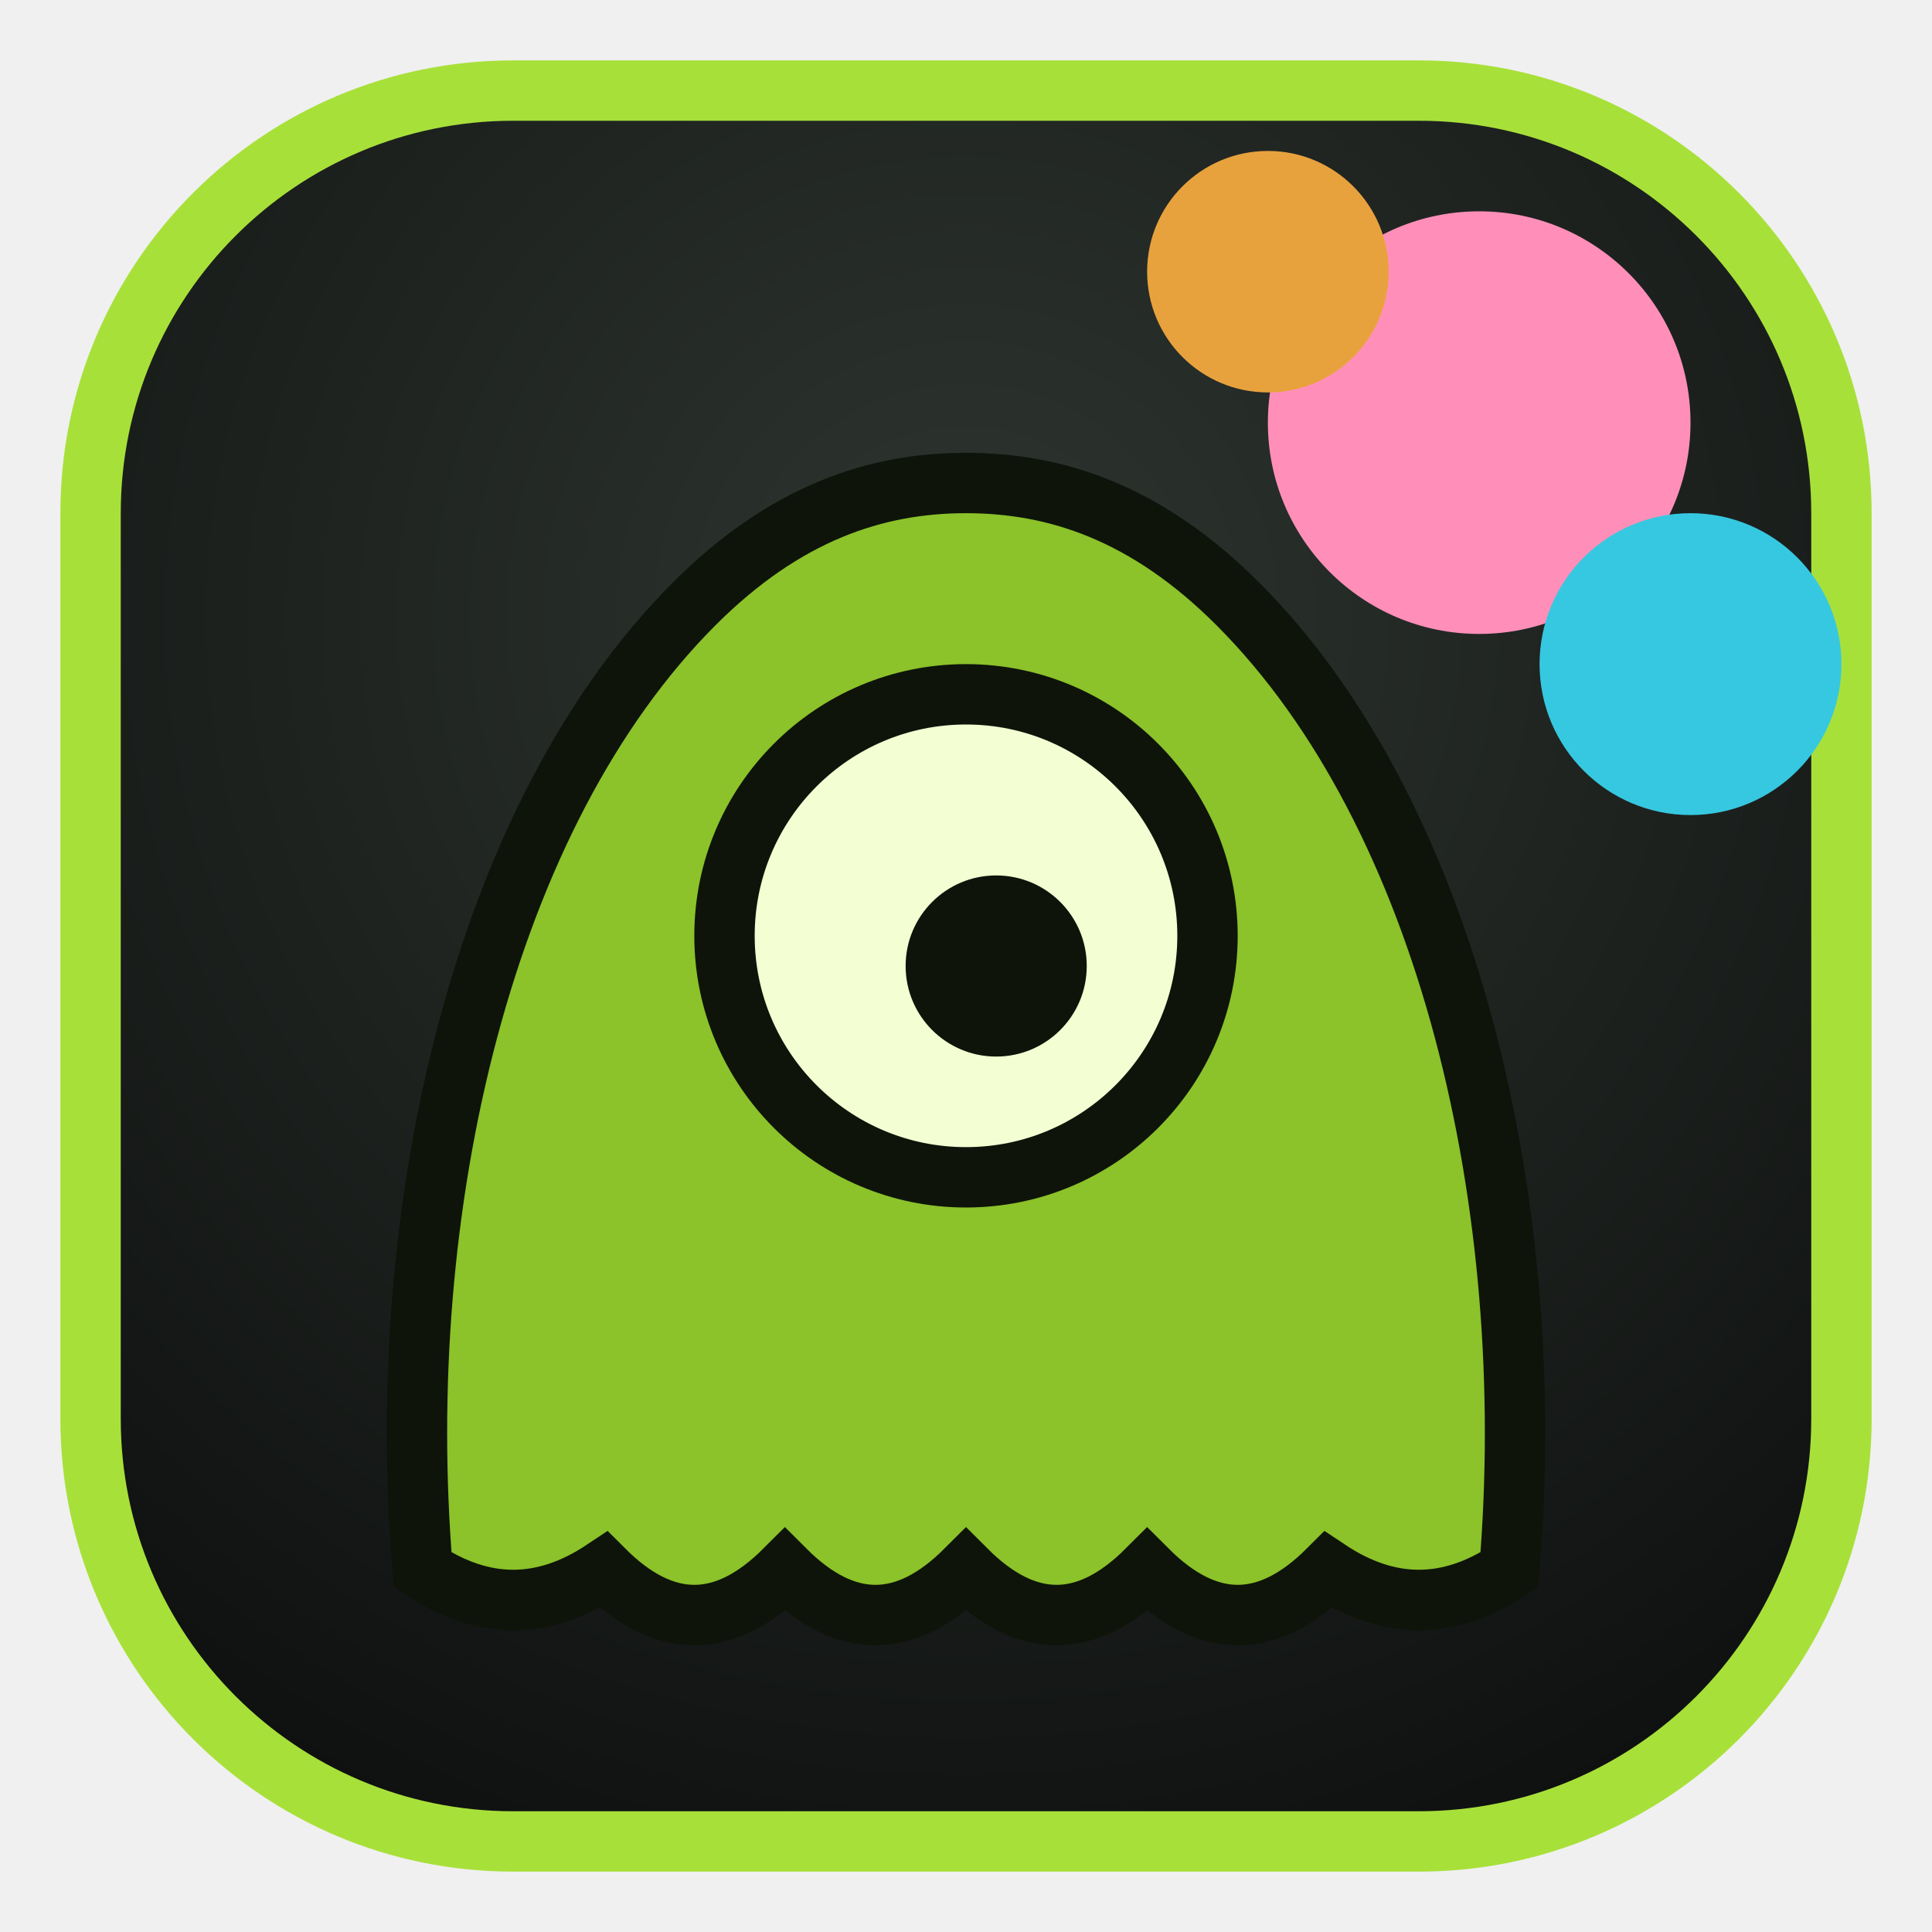
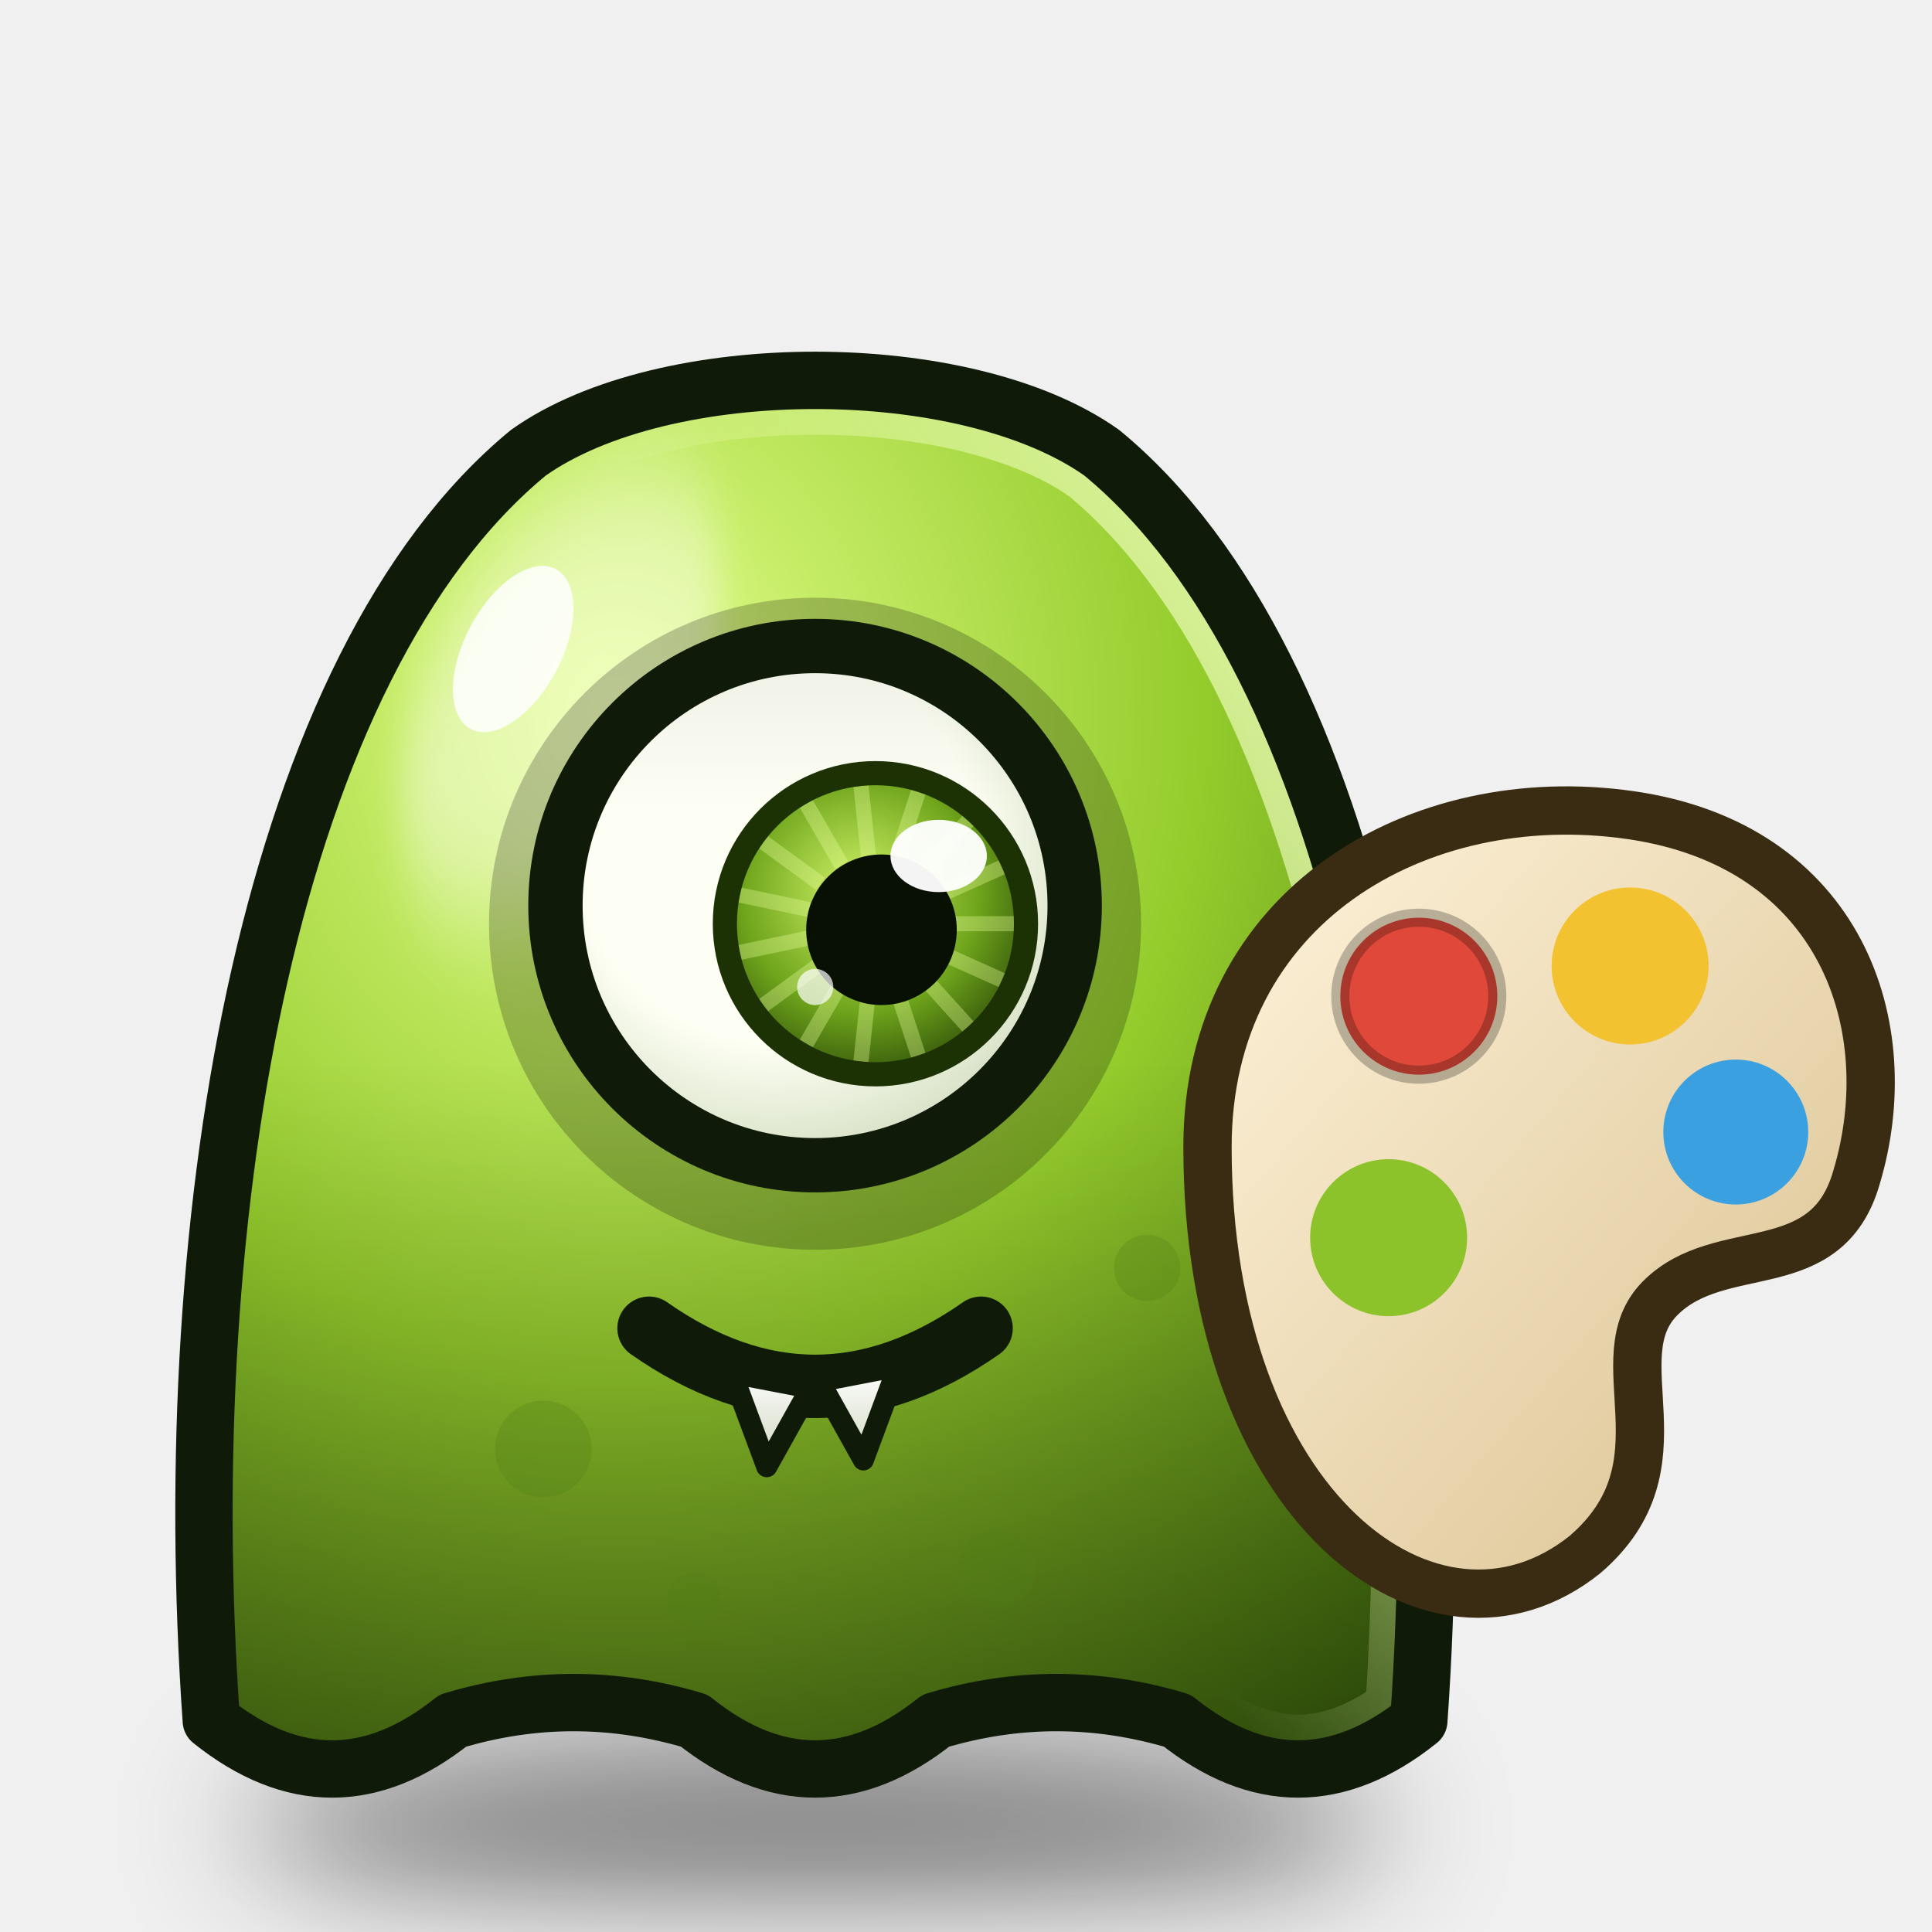
<svg xmlns="http://www.w3.org/2000/svg" viewBox="0 0 64 64" width="64" height="64">
  <defs>
-     <radialGradient id="stg" cx="0.5" cy="0.3" r="0.8">
-       <stop offset="0" stop-color="#2e3530" />
-       <stop offset="1" stop-color="#0d0f0e" />
+     <radialGradient id="m341b" cx=".34" cy=".24" r=".95">
+       <stop offset="0" stop-color="#e4ff8a" />
+       <stop offset=".5" stop-color="#94cc2c" />
+       <stop offset="1" stop-color="#3f6a0c" />
    </radialGradient>
+     <linearGradient id="m341ao" x1="0" y1="0" x2="0" y2="1">
+       <stop offset=".55" stop-color="#000" stop-opacity="0" />
+       <stop offset="1" stop-color="#000" stop-opacity=".42" />
+     </linearGradient>
+     <linearGradient id="m341rim" x1="1" y1=".2" x2="0" y2=".8">
+       <stop offset="0" stop-color="#f3ffc4" stop-opacity=".95" />
+       <stop offset=".45" stop-color="#f3ffc4" stop-opacity="0" />
+     </linearGradient>
+     <clipPath id="m341c">
+       <path d="M7,57 C5.8,40 9,22 17.5,15 C22,11.8 32,11.8 36.5,15 C45,22 48.2,40 47,57 Q43.00,60.2 39.00,57 Q35.00,55.8 31.00,57 Q27.00,60.2 23.00,57 Q19.00,55.8 15.00,57 Q11.00,60.2 7.00,57Z" />
+     </clipPath>
+     <filter id="m341bl" x="-50%" y="-50%" width="200%" height="200%">
+       <feGaussianBlur stdDeviation="1.3" />
+     </filter>
+     <filter id="m341sh" x="-50%" y="-50%" width="200%" height="200%">
+       <feGaussianBlur stdDeviation="2.2" />
+     </filter>
  </defs>
-   <rect x="3" y="3" width="58" height="58" rx="14" fill="url(#stg)" stroke="#a8e03a" stroke-width="2" />
-   <path d="M14,52 C13,40 16,27 23,20 C26,17 29,16 32,16 C35,16 38,17 41,20 C48,27 51,40 50,52 Q47,54 44,52 Q41,55 38,52 Q35,55 32,52 Q29,55 26,52 Q23,55 20,52 Q17,54 14,52Z" fill="#8cc22a" stroke="#0e140a" stroke-width="2" />
-   <circle cx="32" cy="31" r="8" fill="#f3ffd2" stroke="#0e140a" stroke-width="2" />
-   <circle cx="33" cy="32" r="3" fill="#0e140a" />
-   <circle cx="49" cy="14" r="7" fill="#ff8fb8" />
-   <circle cx="56" cy="22" r="5" fill="#36c8e0" />
-   <circle cx="42" cy="9" r="4" fill="#e8a23d" />
+   <ellipse cx="27" cy="60.5" rx="19" ry="3.2" fill="#000" opacity=".45" filter="url(#m341sh)" />
+   <path d="M7,57 C5.8,40 9,22 17.5,15 C22,11.8 32,11.8 36.5,15 C45,22 48.2,40 47,57 Q43.00,60.2 39.00,57 Q35.00,55.8 31.00,57 Q27.00,60.2 23.00,57 Q19.00,55.8 15.00,57 Q11.00,60.2 7.00,57Z" fill="url(#m341b)" />
+   <g clip-path="url(#m341c)">
+     <rect x="0" y="0" width="64" height="64" fill="url(#m341ao)" />
+     <path d="M7,57 C5.8,40 9,22 17.5,15 C22,11.8 32,11.8 36.5,15 C45,22 48.2,40 47,57 Q43.00,60.2 39.00,57 Q35.00,55.8 31.00,57 Q27.00,60.2 23.00,57 Q19.00,55.8 15.00,57 Q11.00,60.2 7.00,57Z" fill="none" stroke="url(#m341rim)" stroke-width="3.6" />
+     <g fill="#4f7c14" opacity=".28">
+       <circle cx="18" cy="48" r="1.6" />
+       <circle cx="38" cy="42" r="1.1" />
+       <circle cx="23" cy="53" r=".9" />
+       <circle cx="33" cy="52" r="1.3" />
+     </g>
+     <ellipse cx="18.6" cy="23" rx="4.4" ry="8" transform="rotate(28 18.6 23)" fill="#fff" opacity="0.42" filter="url(#m341bl)" />
+     <ellipse cx="17" cy="21.5" rx="1.6" ry="3" transform="rotate(28 17 21.5)" fill="#fff" opacity=".85" />
+   </g>
+   <path d="M7,57 C5.8,40 9,22 17.5,15 C22,11.8 32,11.8 36.5,15 C45,22 48.2,40 47,57 Q43.00,60.2 39.00,57 Q35.00,55.8 31.00,57 Q27.00,60.2 23.00,57 Q19.00,55.8 15.00,57 Q11.00,60.2 7.00,57Z" fill="none" stroke="#0f1a08" stroke-width="1.9" stroke-linejoin="round" />
+   <defs>
+     <radialGradient id="e342s" cx=".42" cy=".38" r=".7">
+       <stop offset=".55" stop-color="#fdfff4" />
+       <stop offset="1" stop-color="#c9d6b4" />
+     </radialGradient>
+     <radialGradient id="e342i" cx=".45" cy=".4" r=".65">
+       <stop offset="0" stop-color="#d3f56a" />
+       <stop offset=".6" stop-color="#6fa51c" />
+       <stop offset="1" stop-color="#2d4c08" />
+     </radialGradient>
+     <linearGradient id="e342lid" x1="0" y1="0" x2="0" y2="1">
+       <stop offset="0" stop-color="#000" stop-opacity=".35" />
+       <stop offset=".45" stop-color="#000" stop-opacity="0" />
+     </linearGradient>
+     <clipPath id="e342c">
+       <circle cx="27" cy="30" r="8.6" />
+     </clipPath>
+   </defs>
+   <circle cx="27" cy="30.6" r="10.8" fill="#000" opacity=".22" />
+   <circle cx="27" cy="30" r="8.6" fill="url(#e342s)" />
+   <g clip-path="url(#e342c)">
+     <circle cx="29" cy="30.6" r="4.988" fill="url(#e342i)" />
+     <path d="M31.24,30.60 L33.59,30.60 M31.05,31.51 L33.19,32.47 M30.50,32.27 L32.07,34.01 M29.69,32.73 L30.42,34.96 M28.77,32.83 L28.52,35.16 M27.88,32.54 L26.71,34.57 M27.18,31.92 L25.29,33.30 M26.80,31.07 L24.51,31.55 M26.80,30.13 L24.51,29.65 M27.18,29.28 L25.29,27.90 M27.88,28.66 L26.71,26.63 M28.77,28.37 L28.52,26.04 M29.69,28.47 L30.42,26.24 M30.50,28.93 L32.07,27.19 M31.05,29.69 L33.19,28.73 " stroke="#e8ff9c" stroke-opacity=".35" stroke-width=".5" />
+     <circle cx="29" cy="30.6" r="4.988" fill="none" stroke="#1d3204" stroke-width="0.8" />
+     <circle cx="29.2" cy="30.8" r="2.494" fill="#081004" />
+     <rect x="0" y="0" width="64" height="64" fill="url(#e342lid)" transform="translate(0 -2)" opacity=".9" />
+   </g>
+   <ellipse cx="31.095" cy="28.355" rx="1.596" ry="1.197" fill="#fff" opacity=".95" />
+   <circle cx="27.005" cy="32.695" r="0.599" fill="#fff" opacity=".7" />
+   <circle cx="27" cy="30" r="8.6" fill="none" stroke="#0f1a08" stroke-width="1.8" />
+   <defs>
+     <linearGradient id="t343" x1="0" y1="0" x2="0" y2="1">
+       <stop offset="0" stop-color="#ffffff" />
+       <stop offset="1" stop-color="#cfd6bf" />
+     </linearGradient>
+   </defs>
+   <path d="M21.5,44 Q27,47.85 32.5,44" fill="none" stroke="#0f1a08" stroke-width="2.1" stroke-linecap="round" />
+   <path d="M24.25,45.485 l1.15,3.1 l1.45,-2.6Z M27.15,45.76 l1.45,2.6 l1.15,-3.1Z" fill="url(#t343)" stroke="#0f1a08" stroke-width=".7" stroke-linejoin="round" />
+   <defs>
+     <linearGradient id="pal" x1="0" y1="0" x2="1" y2="1">
+       <stop offset="0" stop-color="#fff4dc" />
+       <stop offset="1" stop-color="#d9c08e" />
+     </linearGradient>
+   </defs>
+   <path d="M40,38 C40,30 47,26 54,27 C61,28 63,34 61.5,39 C60.5,42.5 57,41 55,43 C53,45 56,48.5 52.5,51.5 C47.5,55.5 40,50 40,38Z" fill="url(#pal)" stroke="#3a2c12" stroke-width="1.6" />
+   <circle cx="47" cy="33" r="2.6" fill="#e0483a" />
+   <circle cx="54" cy="32" r="2.6" fill="#f2c230" />
+   <circle cx="57.5" cy="37.5" r="2.4" fill="#3aa0e0" />
+   <circle cx="46" cy="41" r="2.6" fill="#8cc22a" />
+   <circle cx="47" cy="33" r="2.6" fill="none" stroke="#000" stroke-opacity=".25" stroke-width=".6" />
</svg>
